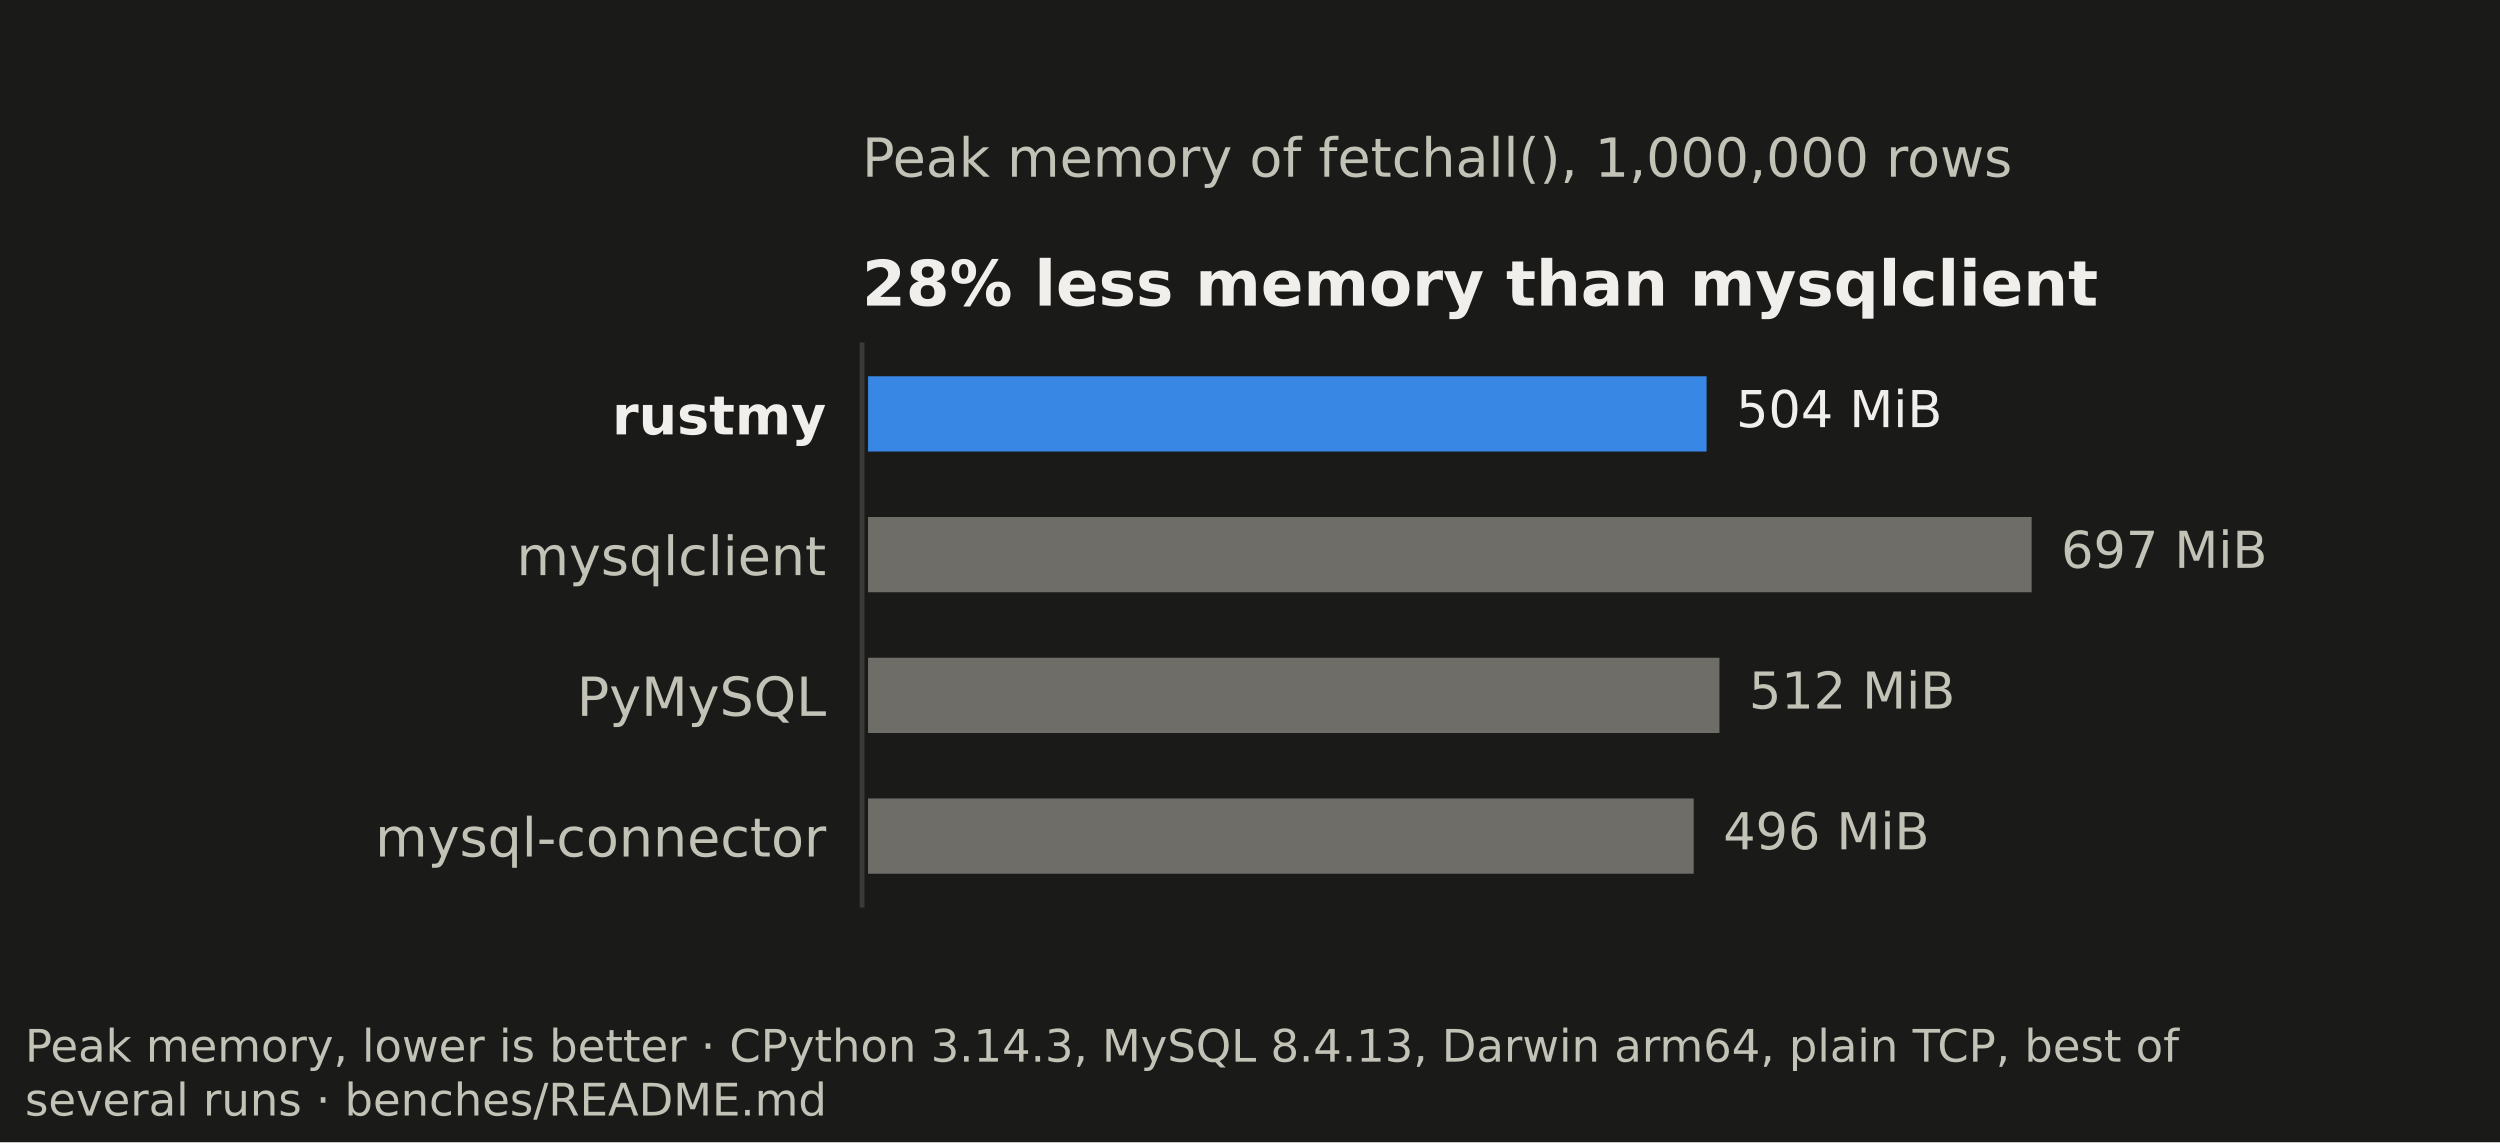
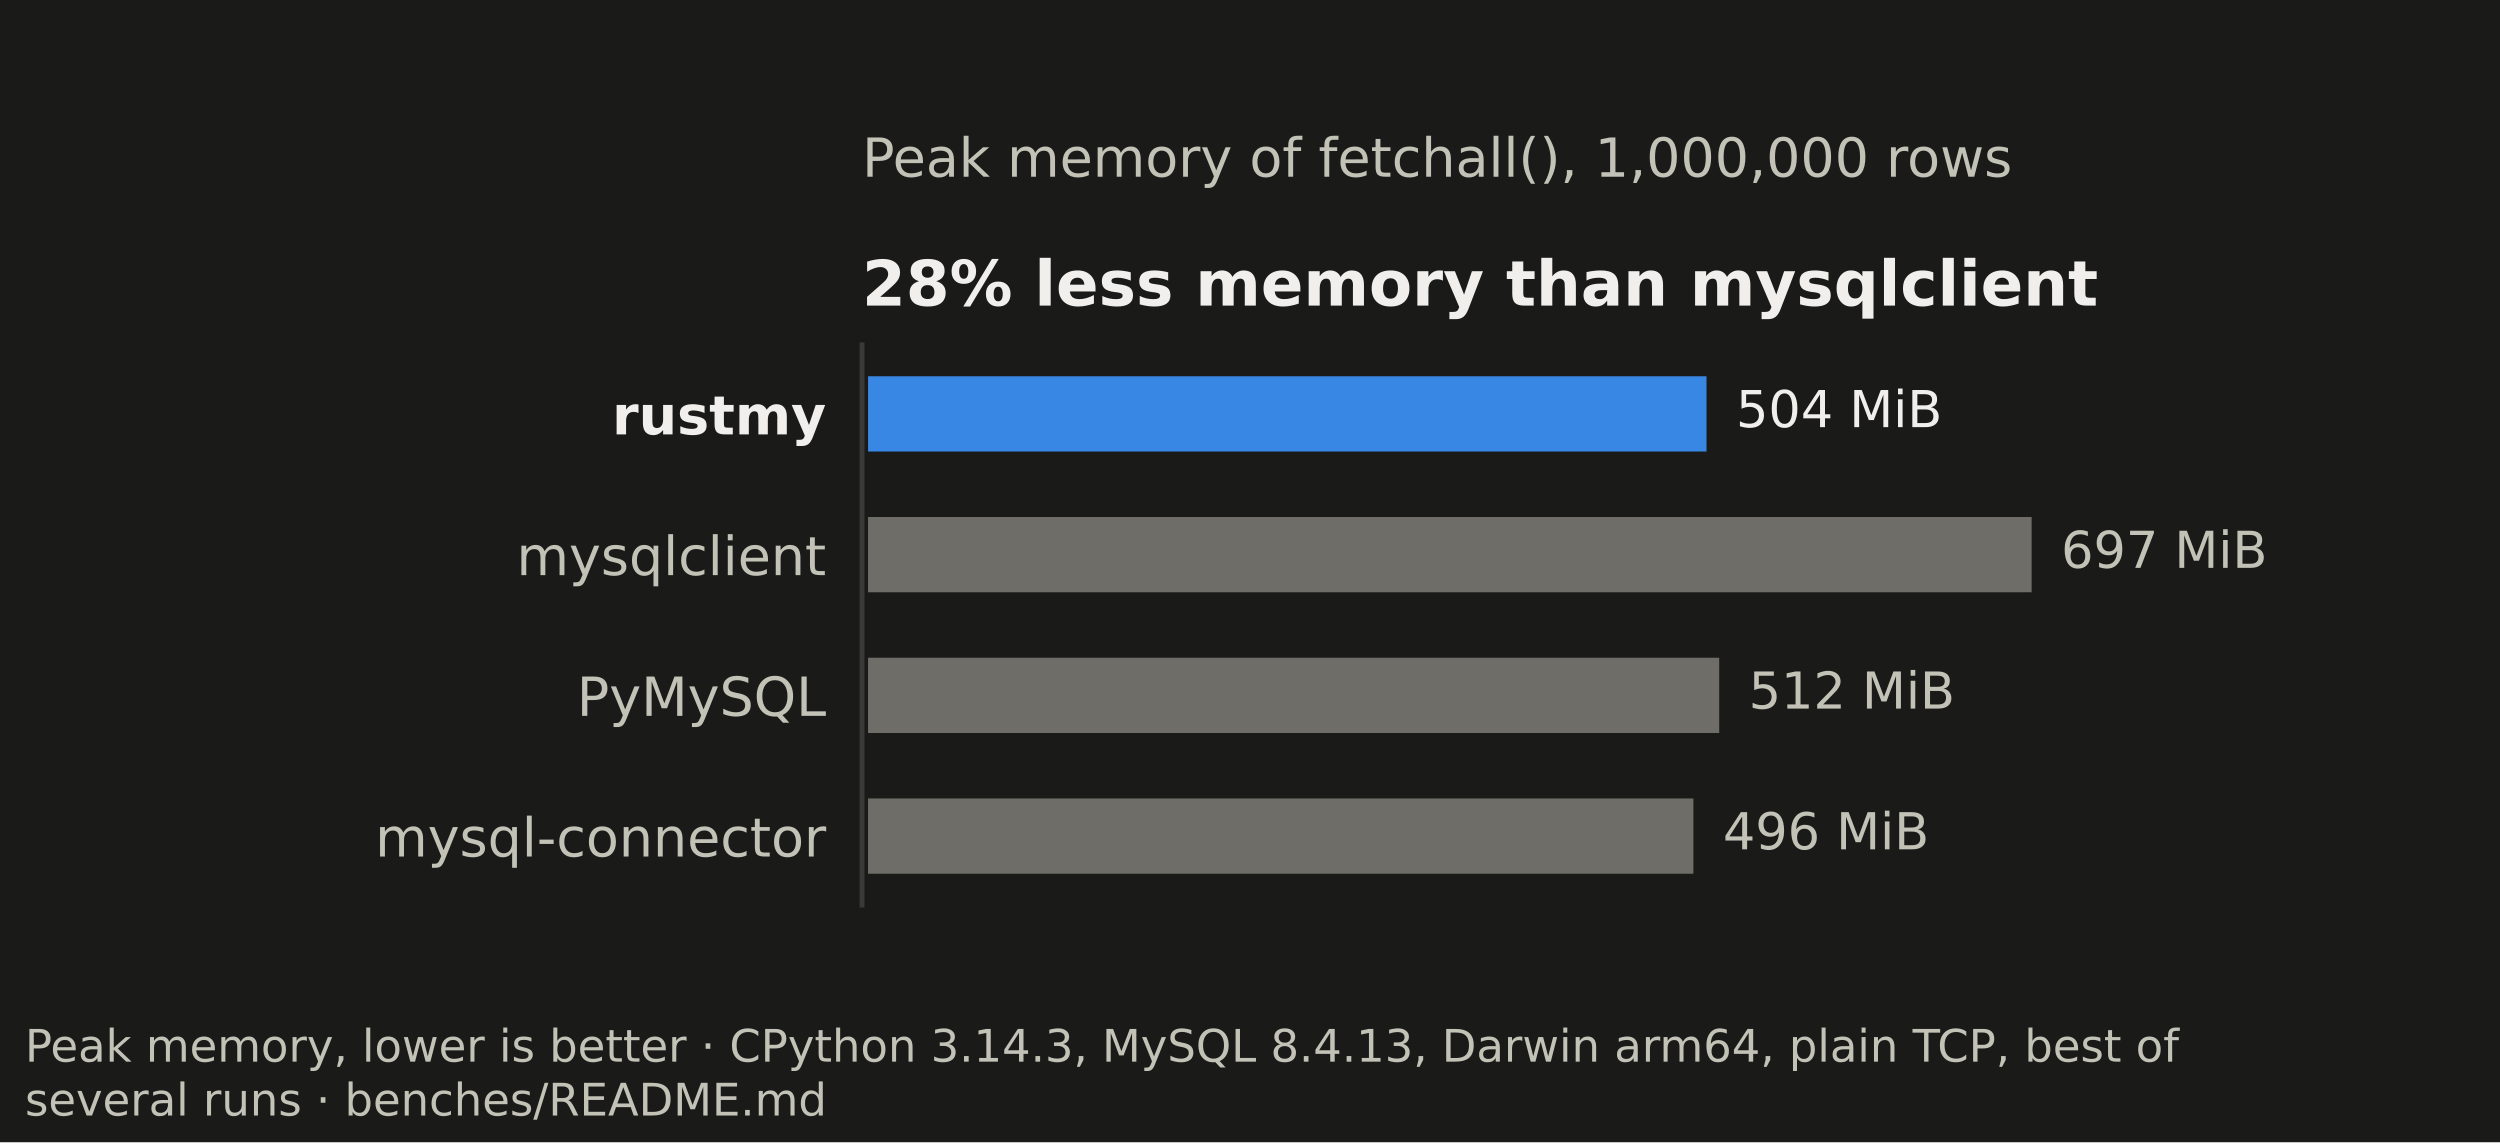
<svg xmlns="http://www.w3.org/2000/svg" width="417.6pt" height="190.8pt" viewBox="0 0 417.6 190.8" version="1.1">
  <defs>
    <style type="text/css">*{stroke-linejoin: round; stroke-linecap: butt}</style>
  </defs>
  <g id="figure_1">
    <g id="patch_1">
      <path d="M 0 190.8  L 417.6 190.8  L 417.6 0  L 0 0  z " style="fill: #1a1a19" />
    </g>
    <g id="axes_1">
      <g id="patch_2">
        <path d="M 144 151.2  L 403.2 151.2  L 403.2 57.6  L 144 57.6  z " style="fill: #1a1a19" />
      </g>
      <g id="patch_3">
-         <path d="M 144 61.855  L 286.066 61.855  L 286.066 76.428  L 144 76.428  z " clip-path="url(#p342110a3bc)" style="fill: #3987e5; stroke: #1a1a19; stroke-width: 2; stroke-linejoin: miter" />
+         <path d="M 144 61.855  L 286.058 61.855  L 286.058 76.428  L 144 76.428  z " clip-path="url(#p342110a3bc)" style="fill: #3987e5; stroke: #1a1a19; stroke-width: 2; stroke-linejoin: miter" />
      </g>
      <g id="patch_4">
        <path d="M 144 85.36  L 340.364 85.36  L 340.364 99.934  L 144 99.934  z " clip-path="url(#p342110a3bc)" style="fill: #6e6d68; stroke: #1a1a19; stroke-width: 2; stroke-linejoin: miter" />
      </g>
      <g id="patch_5">
-         <path d="M 144 108.866  L 288.215 108.866  L 288.215 123.44  L 144 123.44  z " clip-path="url(#p342110a3bc)" style="fill: #6e6d68; stroke: #1a1a19; stroke-width: 2; stroke-linejoin: miter" />
+         <path d="M 144 108.866  L 288.176 108.866  L 288.176 123.44  L 144 123.44  z " clip-path="url(#p342110a3bc)" style="fill: #6e6d68; stroke: #1a1a19; stroke-width: 2; stroke-linejoin: miter" />
      </g>
      <g id="patch_6">
-         <path d="M 144 132.372  L 283.916 132.372  L 283.916 146.945  L 144 146.945  z " clip-path="url(#p342110a3bc)" style="fill: #6e6d68; stroke: #1a1a19; stroke-width: 2; stroke-linejoin: miter" />
+         <path d="M 144 132.372  L 283.865 132.372  L 283.865 146.945  L 144 146.945  z " clip-path="url(#p342110a3bc)" style="fill: #6e6d68; stroke: #1a1a19; stroke-width: 2; stroke-linejoin: miter" />
      </g>
      <g id="matplotlib.axis_1" />
      <g id="matplotlib.axis_2">
        <g id="ytick_1">
          <g id="line2d_1" />
          <g id="text_1">
            <text style="font-weight: 700; font-size: 9px; font-family: 'DejaVu Sans', 'Bitstream Vera Sans', 'Computer Modern Sans Serif', 'Lucida Grande', 'Verdana', 'Geneva', 'Lucid', 'Arial', 'Helvetica', 'Avant Garde', sans-serif; text-anchor: end; fill: #f0efec" x="138" y="72.56" transform="rotate(-0 138 72.56028)">rustmy</text>
          </g>
        </g>
        <g id="ytick_2">
          <g id="line2d_2" />
          <g id="text_2">
            <text style="font-size: 9px; font-family: 'DejaVu Sans', 'Bitstream Vera Sans', 'Computer Modern Sans Serif', 'Lucida Grande', 'Verdana', 'Geneva', 'Lucid', 'Arial', 'Helvetica', 'Avant Garde', sans-serif; text-anchor: end; fill: #c3c2b7" x="138" y="96.066" transform="rotate(-0 138 96.06641)">mysqlclient</text>
          </g>
        </g>
        <g id="ytick_3">
          <g id="line2d_3" />
          <g id="text_3">
            <text style="font-size: 9px; font-family: 'DejaVu Sans', 'Bitstream Vera Sans', 'Computer Modern Sans Serif', 'Lucida Grande', 'Verdana', 'Geneva', 'Lucid', 'Arial', 'Helvetica', 'Avant Garde', sans-serif; text-anchor: end; fill: #c3c2b7" x="138" y="119.572" transform="rotate(-0 138 119.5718)">PyMySQL</text>
          </g>
        </g>
        <g id="ytick_4">
          <g id="line2d_4" />
          <g id="text_4">
            <text style="font-size: 9px; font-family: 'DejaVu Sans', 'Bitstream Vera Sans', 'Computer Modern Sans Serif', 'Lucida Grande', 'Verdana', 'Geneva', 'Lucid', 'Arial', 'Helvetica', 'Avant Garde', sans-serif; text-anchor: end; fill: #c3c2b7" x="138" y="143.078" transform="rotate(-0 138 143.078)">mysql-connector</text>
          </g>
        </g>
      </g>
      <g id="patch_7">
        <path d="M 144 151.2  L 144 57.6  " style="fill: none; stroke: #3a3a37; stroke-width: 0.8; stroke-linejoin: miter; stroke-linecap: square" />
      </g>
      <g id="text_5">
-         <text style="font-size: 8.5px; font-family: 'DejaVu Sans', 'Bitstream Vera Sans', 'Computer Modern Sans Serif', 'Lucida Grande', 'Verdana', 'Geneva', 'Lucid', 'Arial', 'Helvetica', 'Avant Garde', sans-serif; text-anchor: start; fill: #f0efec" x="289.993" y="71.35" transform="rotate(-0 289.9928 71.34968)">504 MiB</text>
+         <text style="font-size: 8.5px; font-family: 'DejaVu Sans', 'Bitstream Vera Sans', 'Computer Modern Sans Serif', 'Lucida Grande', 'Verdana', 'Geneva', 'Lucid', 'Arial', 'Helvetica', 'Avant Garde', sans-serif; text-anchor: start; fill: #f0efec" x="289.985" y="71.35" transform="rotate(-0 289.9854 71.34968)">504 MiB</text>
      </g>
      <g id="text_6">
        <text style="font-size: 8.5px; font-family: 'DejaVu Sans', 'Bitstream Vera Sans', 'Computer Modern Sans Serif', 'Lucida Grande', 'Verdana', 'Geneva', 'Lucid', 'Arial', 'Helvetica', 'Avant Garde', sans-serif; text-anchor: start; fill: #c3c2b7" x="344.291" y="94.855" transform="rotate(-0 344.2909 94.85545)">697 MiB</text>
      </g>
      <g id="text_7">
-         <text style="font-size: 8.5px; font-family: 'DejaVu Sans', 'Bitstream Vera Sans', 'Computer Modern Sans Serif', 'Lucida Grande', 'Verdana', 'Geneva', 'Lucid', 'Arial', 'Helvetica', 'Avant Garde', sans-serif; text-anchor: start; fill: #c3c2b7" x="292.142" y="118.361" transform="rotate(-0 292.1422 118.3612)">512 MiB</text>
+         <text style="font-size: 8.5px; font-family: 'DejaVu Sans', 'Bitstream Vera Sans', 'Computer Modern Sans Serif', 'Lucida Grande', 'Verdana', 'Geneva', 'Lucid', 'Arial', 'Helvetica', 'Avant Garde', sans-serif; text-anchor: start; fill: #c3c2b7" x="292.103" y="118.361" transform="rotate(-0 292.1034 118.3612)">512 MiB</text>
      </g>
      <g id="text_8">
-         <text style="font-size: 8.5px; font-family: 'DejaVu Sans', 'Bitstream Vera Sans', 'Computer Modern Sans Serif', 'Lucida Grande', 'Verdana', 'Geneva', 'Lucid', 'Arial', 'Helvetica', 'Avant Garde', sans-serif; text-anchor: start; fill: #c3c2b7" x="287.843" y="141.867" transform="rotate(-0 287.8435 141.867)">496 MiB</text>
+         <text style="font-size: 8.5px; font-family: 'DejaVu Sans', 'Bitstream Vera Sans', 'Computer Modern Sans Serif', 'Lucida Grande', 'Verdana', 'Geneva', 'Lucid', 'Arial', 'Helvetica', 'Avant Garde', sans-serif; text-anchor: start; fill: #c3c2b7" x="287.793" y="141.867" transform="rotate(-0 287.7926 141.867)">496 MiB</text>
      </g>
      <g id="text_9">
        <text style="font-size: 9px; font-family: 'DejaVu Sans', 'Bitstream Vera Sans', 'Computer Modern Sans Serif', 'Lucida Grande', 'Verdana', 'Geneva', 'Lucid', 'Arial', 'Helvetica', 'Avant Garde', sans-serif; text-anchor: start; fill: #c3c2b7" x="144" y="29.52" transform="rotate(-0 144 29.52)">Peak memory of fetchall(), 1,000,000 rows</text>
      </g>
      <g id="text_10">
        <text style="font-weight: 700; font-size: 10.5px; font-family: 'DejaVu Sans', 'Bitstream Vera Sans', 'Computer Modern Sans Serif', 'Lucida Grande', 'Verdana', 'Geneva', 'Lucid', 'Arial', 'Helvetica', 'Avant Garde', sans-serif; text-anchor: start; fill: #f0efec" x="144" y="51.048" transform="rotate(-0 144 51.048)">28% less memory than mysqlclient</text>
      </g>
    </g>
    <g id="text_11">
      <text style="font-size: 7.5px; font-family: 'DejaVu Sans', 'Bitstream Vera Sans', 'Computer Modern Sans Serif', 'Lucida Grande', 'Verdana', 'Geneva', 'Lucid', 'Arial', 'Helvetica', 'Avant Garde', sans-serif; fill: #c3c2b7" transform="translate(4.176 177.3375)">Peak memory, lower is better · CPython 3.14.3, MySQL 8.4.13, Darwin arm64, plain TCP, best of</text>
      <text style="font-size: 7.5px; font-family: 'DejaVu Sans', 'Bitstream Vera Sans', 'Computer Modern Sans Serif', 'Lucida Grande', 'Verdana', 'Geneva', 'Lucid', 'Arial', 'Helvetica', 'Avant Garde', sans-serif; fill: #c3c2b7" transform="translate(4.176 186.3395)">several runs · benches/README.md</text>
    </g>
  </g>
  <defs>
    <clipPath id="p342110a3bc">
      <rect x="144" y="57.6" width="259.2" height="93.6" />
    </clipPath>
  </defs>
</svg>
